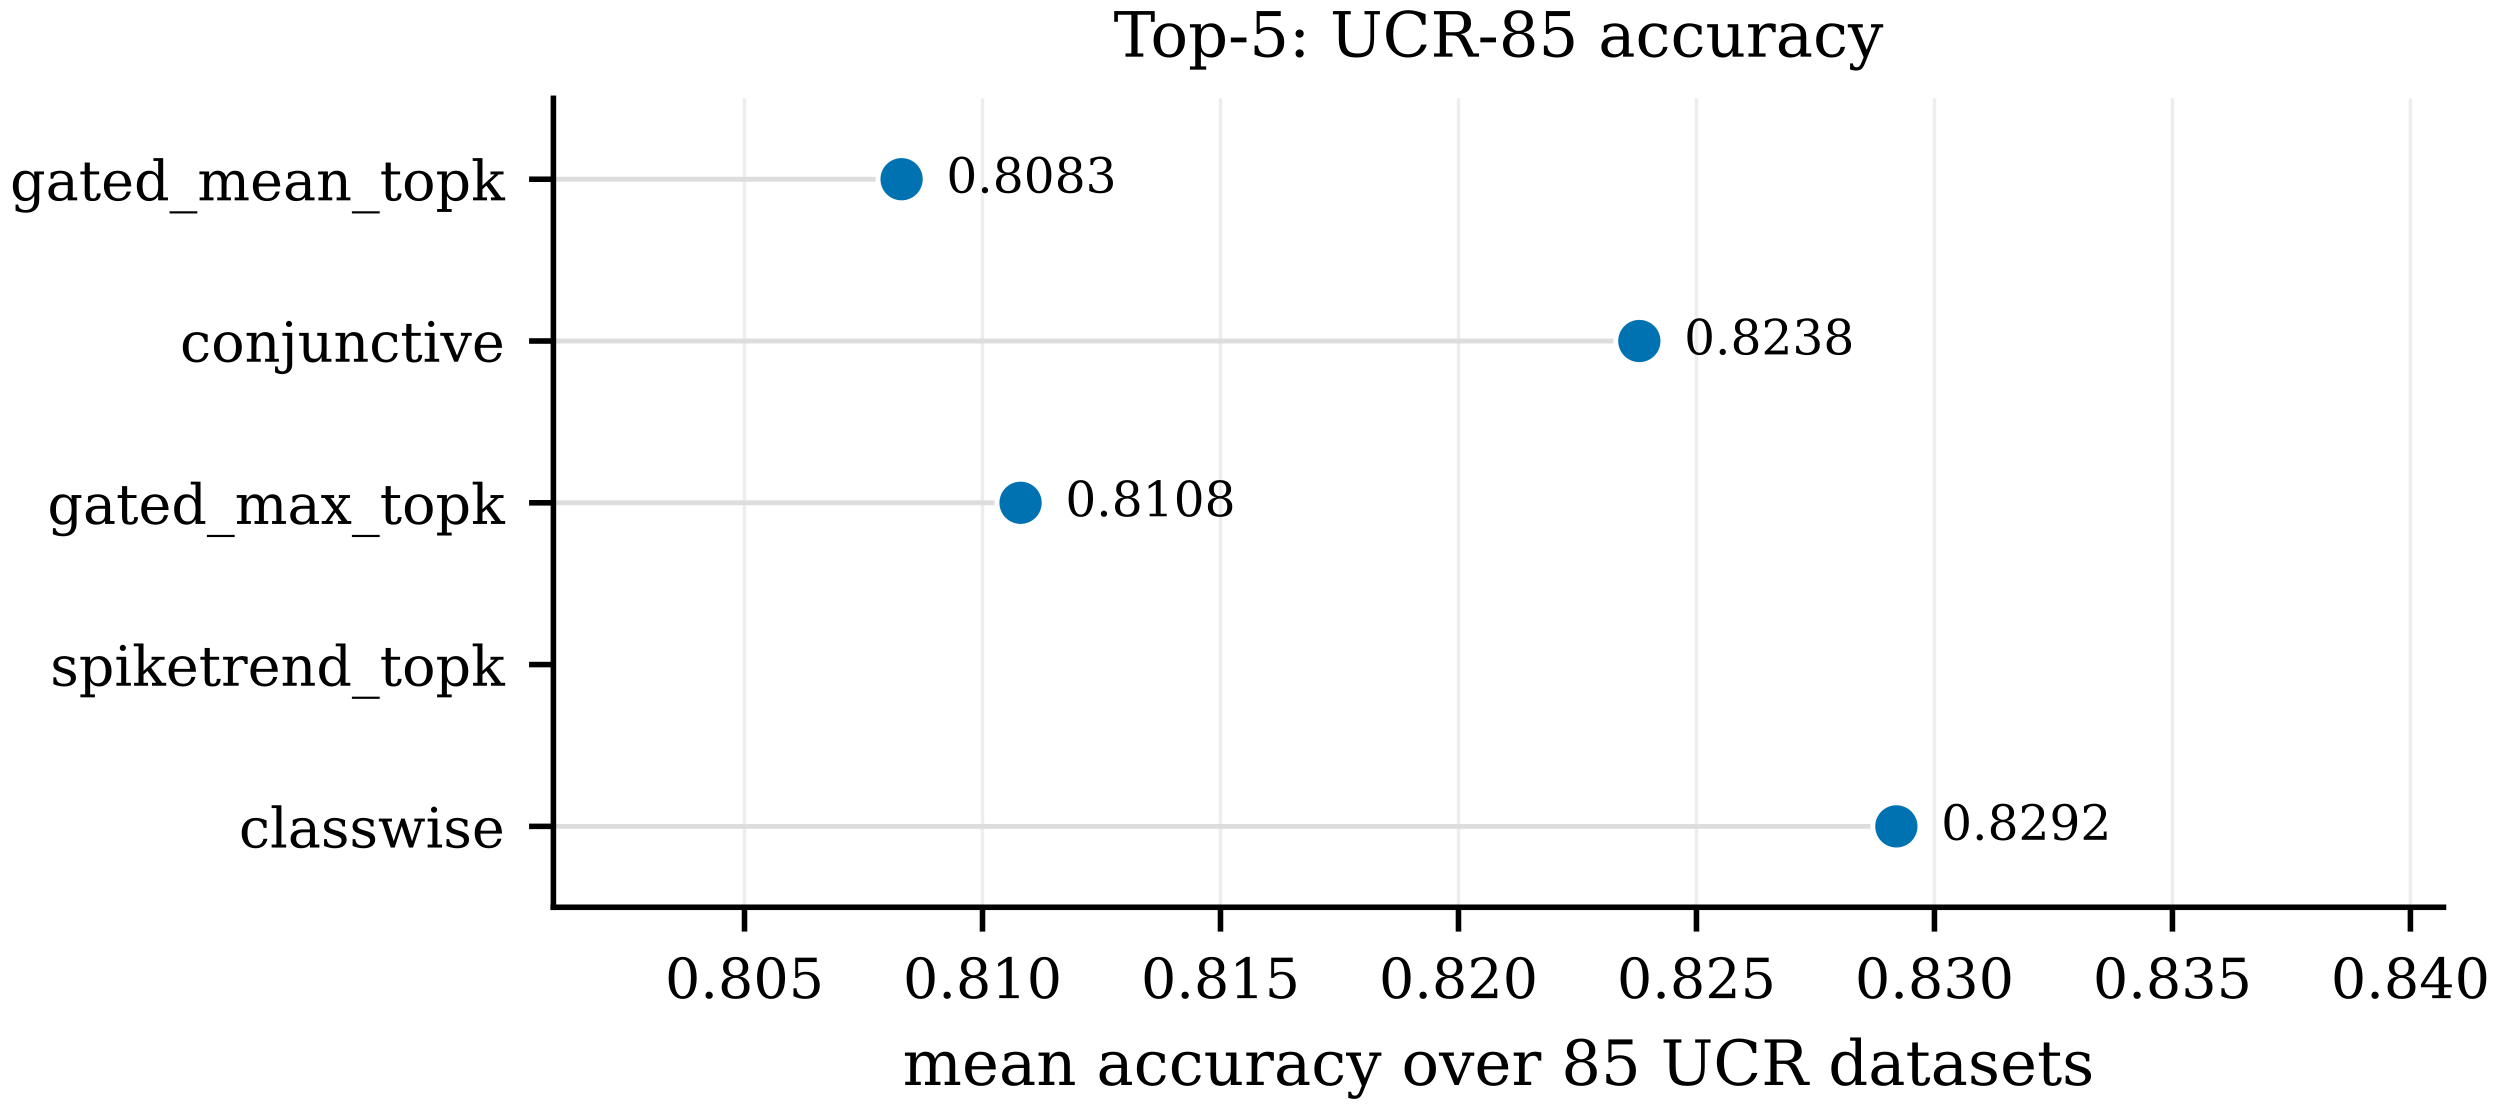
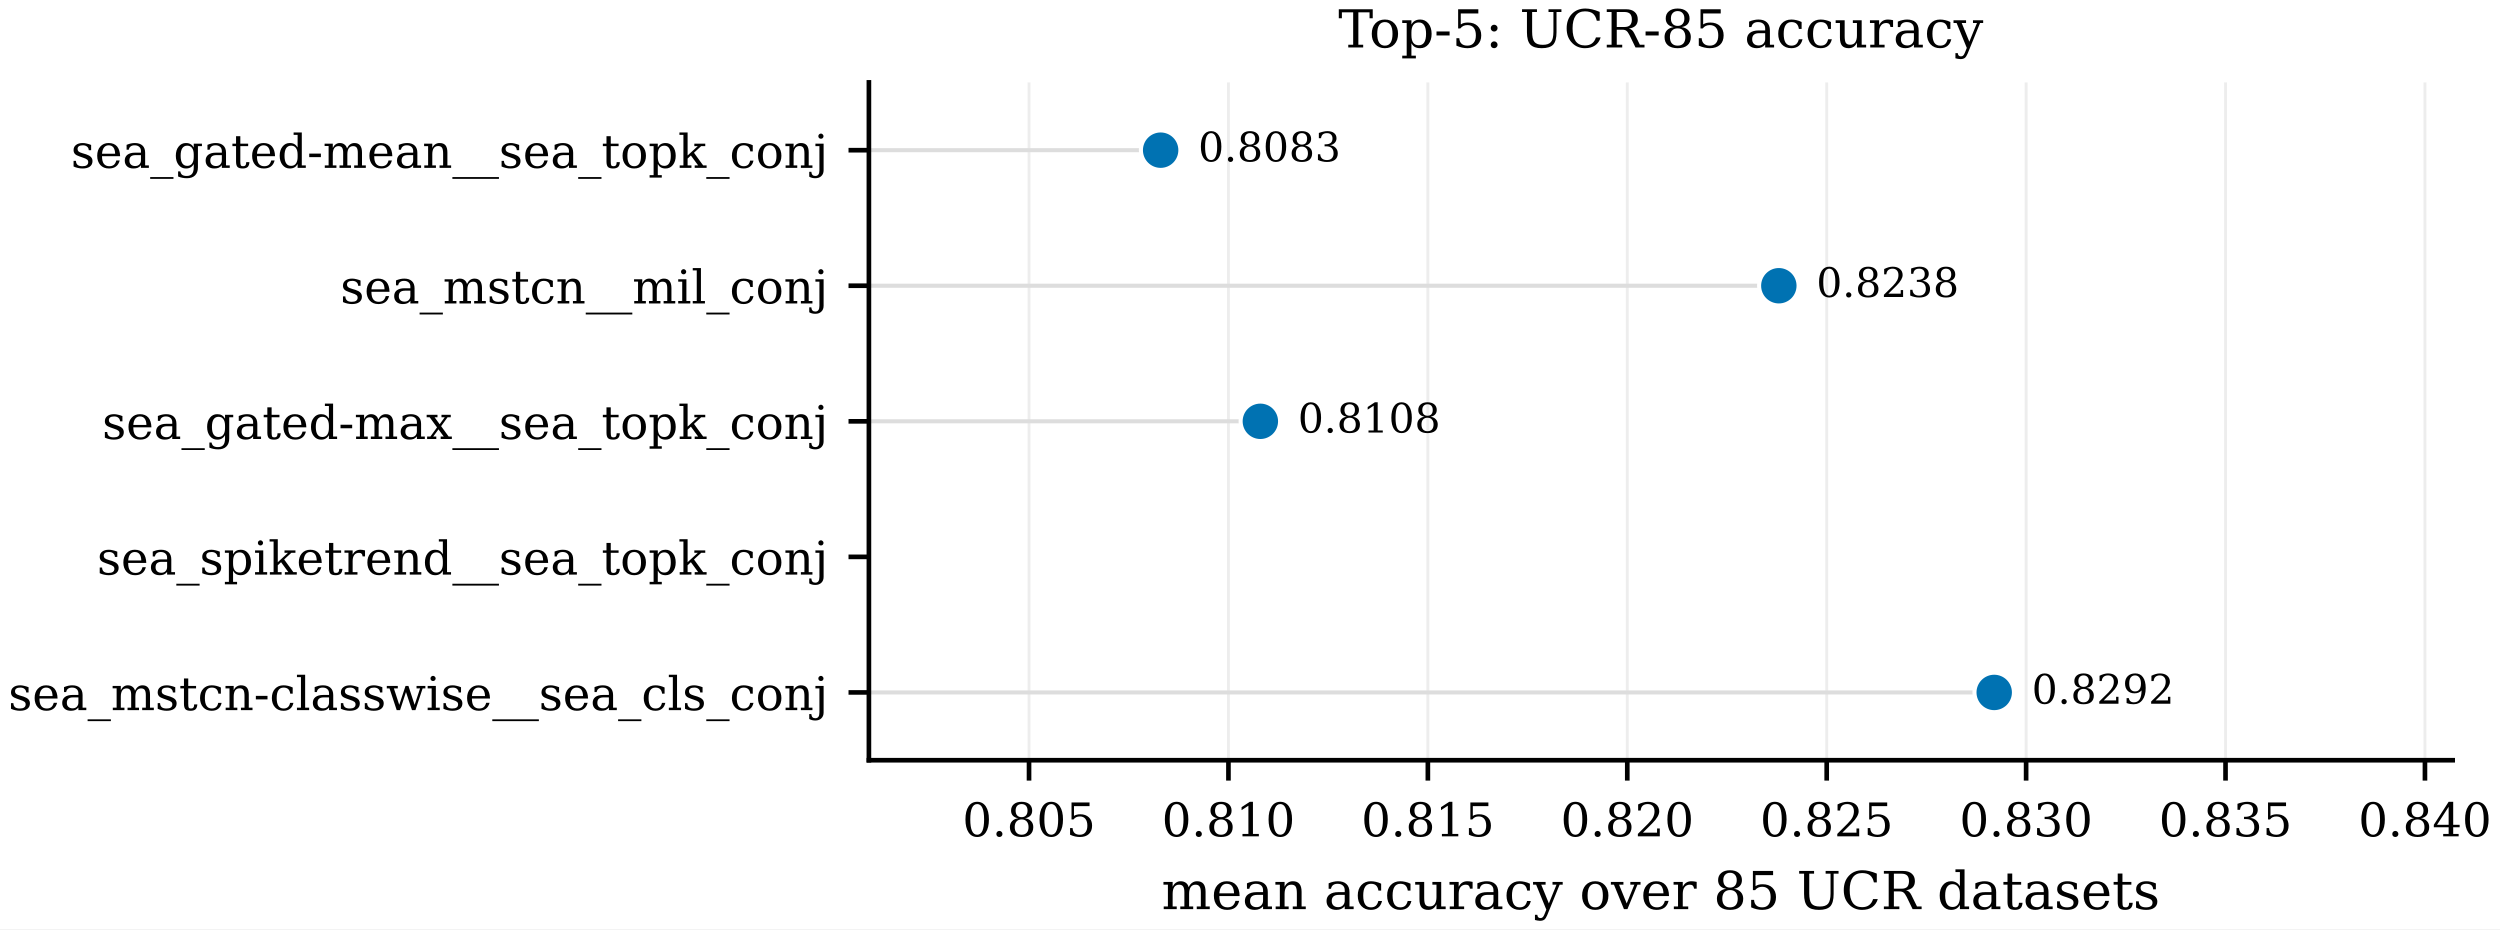
- <svg xmlns="http://www.w3.org/2000/svg" xmlns:xlink="http://www.w3.org/1999/xlink" width="359.802pt" height="159.595pt" viewBox="0 0 359.802 159.595" version="1.1">
+ <svg xmlns="http://www.w3.org/2000/svg" xmlns:xlink="http://www.w3.org/1999/xlink" width="429.395pt" height="159.595pt" viewBox="0 0 429.395 159.595" version="1.1">
  <defs>
    <style type="text/css">*{stroke-linejoin: round; stroke-linecap: butt}</style>
  </defs>
  <g id="figure_1">
    <g id="patch_1">
-       <path d="M 0 159.595  L 359.802 159.595  L 359.802 0  L 0 0  z " style="fill: #ffffff" />
+       <path d="M 0 159.595  L 429.395 159.595  L 429.395 0  L 0 0  z " style="fill: #ffffff" />
    </g>
    <g id="axes_1">
      <g id="patch_2">
-         <path d="M 79.646 130.575  L 351.671 130.575  L 351.671 14.151  L 79.646 14.151  z " style="fill: #ffffff" />
+         <path d="M 149.24 130.575  L 421.265 130.575  L 421.265 14.151  L 149.24 14.151  z " style="fill: #ffffff" />
      </g>
      <g id="matplotlib.axis_1">
        <g id="xtick_1">
          <g id="line2d_1">
-             <path d="M 107.15 130.575  L 107.15 14.151  " clip-path="url(#p02801a3a7f)" style="fill: none; stroke: #cccccc; stroke-opacity: 0.35; stroke-width: 0.5; stroke-linecap: square" />
+             <path d="M 176.744 130.575  L 176.744 14.151  " clip-path="url(#pbf44ce5fc9)" style="fill: none; stroke: #cccccc; stroke-opacity: 0.35; stroke-width: 0.5; stroke-linecap: square" />
          </g>
          <g id="line2d_2">
            <defs>
-               <path id="m9224bcb3ad" d="M 0 0  L 0 3.5  " style="stroke: #000000; stroke-width: 0.8" />
+               <path id="m31cc7d1019" d="M 0 0  L 0 3.5  " style="stroke: #000000; stroke-width: 0.8" />
            </defs>
            <g>
-               <use xlink:href="#m9224bcb3ad" x="107.15" y="130.575" style="stroke: #000000; stroke-width: 0.8" />
+               <use xlink:href="#m31cc7d1019" x="176.744" y="130.575" style="stroke: #000000; stroke-width: 0.8" />
            </g>
          </g>
          <g id="text_1">
-             <text style="font: 8px 'DejaVu Serif', 'Times New Roman', 'Times', 'Computer Modern Roman', serif; text-anchor: middle" x="107.15" y="143.653" transform="rotate(-0 107.1502 143.6534)">0.805</text>
+             <text style="font: 8px 'DejaVu Serif', 'Times New Roman', 'Times', 'Computer Modern Roman', serif; text-anchor: middle" x="176.744" y="143.653" transform="rotate(-0 176.7439 143.6534)">0.805</text>
          </g>
        </g>
        <g id="xtick_2">
          <g id="line2d_3">
-             <path d="M 141.402 130.575  L 141.402 14.151  " clip-path="url(#p02801a3a7f)" style="fill: none; stroke: #cccccc; stroke-opacity: 0.35; stroke-width: 0.5; stroke-linecap: square" />
+             <path d="M 210.995 130.575  L 210.995 14.151  " clip-path="url(#pbf44ce5fc9)" style="fill: none; stroke: #cccccc; stroke-opacity: 0.35; stroke-width: 0.5; stroke-linecap: square" />
          </g>
          <g id="line2d_4">
            <g>
-               <use xlink:href="#m9224bcb3ad" x="141.402" y="130.575" style="stroke: #000000; stroke-width: 0.8" />
+               <use xlink:href="#m31cc7d1019" x="210.995" y="130.575" style="stroke: #000000; stroke-width: 0.8" />
            </g>
          </g>
          <g id="text_2">
-             <text style="font: 8px 'DejaVu Serif', 'Times New Roman', 'Times', 'Computer Modern Roman', serif; text-anchor: middle" x="141.402" y="143.653" transform="rotate(-0 141.4016 143.6534)">0.810</text>
+             <text style="font: 8px 'DejaVu Serif', 'Times New Roman', 'Times', 'Computer Modern Roman', serif; text-anchor: middle" x="210.995" y="143.653" transform="rotate(-0 210.9954 143.6534)">0.810</text>
          </g>
        </g>
        <g id="xtick_3">
          <g id="line2d_5">
-             <path d="M 175.653 130.575  L 175.653 14.151  " clip-path="url(#p02801a3a7f)" style="fill: none; stroke: #cccccc; stroke-opacity: 0.35; stroke-width: 0.5; stroke-linecap: square" />
+             <path d="M 245.247 130.575  L 245.247 14.151  " clip-path="url(#pbf44ce5fc9)" style="fill: none; stroke: #cccccc; stroke-opacity: 0.35; stroke-width: 0.5; stroke-linecap: square" />
          </g>
          <g id="line2d_6">
            <g>
-               <use xlink:href="#m9224bcb3ad" x="175.653" y="130.575" style="stroke: #000000; stroke-width: 0.8" />
+               <use xlink:href="#m31cc7d1019" x="245.247" y="130.575" style="stroke: #000000; stroke-width: 0.8" />
            </g>
          </g>
          <g id="text_3">
-             <text style="font: 8px 'DejaVu Serif', 'Times New Roman', 'Times', 'Computer Modern Roman', serif; text-anchor: middle" x="175.653" y="143.653" transform="rotate(-0 175.6531 143.6534)">0.815</text>
+             <text style="font: 8px 'DejaVu Serif', 'Times New Roman', 'Times', 'Computer Modern Roman', serif; text-anchor: middle" x="245.247" y="143.653" transform="rotate(-0 245.2468 143.6534)">0.815</text>
          </g>
        </g>
        <g id="xtick_4">
          <g id="line2d_7">
-             <path d="M 209.905 130.575  L 209.905 14.151  " clip-path="url(#p02801a3a7f)" style="fill: none; stroke: #cccccc; stroke-opacity: 0.35; stroke-width: 0.5; stroke-linecap: square" />
+             <path d="M 279.498 130.575  L 279.498 14.151  " clip-path="url(#pbf44ce5fc9)" style="fill: none; stroke: #cccccc; stroke-opacity: 0.35; stroke-width: 0.5; stroke-linecap: square" />
          </g>
          <g id="line2d_8">
            <g>
-               <use xlink:href="#m9224bcb3ad" x="209.905" y="130.575" style="stroke: #000000; stroke-width: 0.8" />
+               <use xlink:href="#m31cc7d1019" x="279.498" y="130.575" style="stroke: #000000; stroke-width: 0.8" />
            </g>
          </g>
          <g id="text_4">
-             <text style="font: 8px 'DejaVu Serif', 'Times New Roman', 'Times', 'Computer Modern Roman', serif; text-anchor: middle" x="209.905" y="143.653" transform="rotate(-0 209.9045 143.6534)">0.820</text>
+             <text style="font: 8px 'DejaVu Serif', 'Times New Roman', 'Times', 'Computer Modern Roman', serif; text-anchor: middle" x="279.498" y="143.653" transform="rotate(-0 279.4983 143.6534)">0.820</text>
          </g>
        </g>
        <g id="xtick_5">
          <g id="line2d_9">
-             <path d="M 244.156 130.575  L 244.156 14.151  " clip-path="url(#p02801a3a7f)" style="fill: none; stroke: #cccccc; stroke-opacity: 0.35; stroke-width: 0.5; stroke-linecap: square" />
+             <path d="M 313.75 130.575  L 313.75 14.151  " clip-path="url(#pbf44ce5fc9)" style="fill: none; stroke: #cccccc; stroke-opacity: 0.35; stroke-width: 0.5; stroke-linecap: square" />
          </g>
          <g id="line2d_10">
            <g>
-               <use xlink:href="#m9224bcb3ad" x="244.156" y="130.575" style="stroke: #000000; stroke-width: 0.8" />
+               <use xlink:href="#m31cc7d1019" x="313.75" y="130.575" style="stroke: #000000; stroke-width: 0.8" />
            </g>
          </g>
          <g id="text_5">
-             <text style="font: 8px 'DejaVu Serif', 'Times New Roman', 'Times', 'Computer Modern Roman', serif; text-anchor: middle" x="244.156" y="143.653" transform="rotate(-0 244.156 143.6534)">0.825</text>
+             <text style="font: 8px 'DejaVu Serif', 'Times New Roman', 'Times', 'Computer Modern Roman', serif; text-anchor: middle" x="313.75" y="143.653" transform="rotate(-0 313.7497 143.6534)">0.825</text>
          </g>
        </g>
        <g id="xtick_6">
          <g id="line2d_11">
-             <path d="M 278.407 130.575  L 278.407 14.151  " clip-path="url(#p02801a3a7f)" style="fill: none; stroke: #cccccc; stroke-opacity: 0.35; stroke-width: 0.5; stroke-linecap: square" />
+             <path d="M 348.001 130.575  L 348.001 14.151  " clip-path="url(#pbf44ce5fc9)" style="fill: none; stroke: #cccccc; stroke-opacity: 0.35; stroke-width: 0.5; stroke-linecap: square" />
          </g>
          <g id="line2d_12">
            <g>
-               <use xlink:href="#m9224bcb3ad" x="278.407" y="130.575" style="stroke: #000000; stroke-width: 0.8" />
+               <use xlink:href="#m31cc7d1019" x="348.001" y="130.575" style="stroke: #000000; stroke-width: 0.8" />
            </g>
          </g>
          <g id="text_6">
-             <text style="font: 8px 'DejaVu Serif', 'Times New Roman', 'Times', 'Computer Modern Roman', serif; text-anchor: middle" x="278.407" y="143.653" transform="rotate(-0 278.4074 143.6534)">0.830</text>
+             <text style="font: 8px 'DejaVu Serif', 'Times New Roman', 'Times', 'Computer Modern Roman', serif; text-anchor: middle" x="348.001" y="143.653" transform="rotate(-0 348.0012 143.6534)">0.830</text>
          </g>
        </g>
        <g id="xtick_7">
          <g id="line2d_13">
-             <path d="M 312.659 130.575  L 312.659 14.151  " clip-path="url(#p02801a3a7f)" style="fill: none; stroke: #cccccc; stroke-opacity: 0.35; stroke-width: 0.5; stroke-linecap: square" />
+             <path d="M 382.253 130.575  L 382.253 14.151  " clip-path="url(#pbf44ce5fc9)" style="fill: none; stroke: #cccccc; stroke-opacity: 0.35; stroke-width: 0.5; stroke-linecap: square" />
          </g>
          <g id="line2d_14">
            <g>
-               <use xlink:href="#m9224bcb3ad" x="312.659" y="130.575" style="stroke: #000000; stroke-width: 0.8" />
+               <use xlink:href="#m31cc7d1019" x="382.253" y="130.575" style="stroke: #000000; stroke-width: 0.8" />
            </g>
          </g>
          <g id="text_7">
-             <text style="font: 8px 'DejaVu Serif', 'Times New Roman', 'Times', 'Computer Modern Roman', serif; text-anchor: middle" x="312.659" y="143.653" transform="rotate(-0 312.6589 143.6534)">0.835</text>
+             <text style="font: 8px 'DejaVu Serif', 'Times New Roman', 'Times', 'Computer Modern Roman', serif; text-anchor: middle" x="382.253" y="143.653" transform="rotate(-0 382.2526 143.6534)">0.835</text>
          </g>
        </g>
        <g id="xtick_8">
          <g id="line2d_15">
-             <path d="M 346.91 130.575  L 346.91 14.151  " clip-path="url(#p02801a3a7f)" style="fill: none; stroke: #cccccc; stroke-opacity: 0.35; stroke-width: 0.5; stroke-linecap: square" />
+             <path d="M 416.504 130.575  L 416.504 14.151  " clip-path="url(#pbf44ce5fc9)" style="fill: none; stroke: #cccccc; stroke-opacity: 0.35; stroke-width: 0.5; stroke-linecap: square" />
          </g>
          <g id="line2d_16">
            <g>
-               <use xlink:href="#m9224bcb3ad" x="346.91" y="130.575" style="stroke: #000000; stroke-width: 0.8" />
+               <use xlink:href="#m31cc7d1019" x="416.504" y="130.575" style="stroke: #000000; stroke-width: 0.8" />
            </g>
          </g>
          <g id="text_8">
-             <text style="font: 8px 'DejaVu Serif', 'Times New Roman', 'Times', 'Computer Modern Roman', serif; text-anchor: middle" x="346.91" y="143.653" transform="rotate(-0 346.9103 143.6534)">0.840</text>
+             <text style="font: 8px 'DejaVu Serif', 'Times New Roman', 'Times', 'Computer Modern Roman', serif; text-anchor: middle" x="416.504" y="143.653" transform="rotate(-0 416.504 143.6534)">0.840</text>
          </g>
        </g>
        <g id="text_9">
-           <text style="font: 9px 'DejaVu Serif', 'Times New Roman', 'Times', 'Computer Modern Roman', serif; text-anchor: middle" x="215.659" y="156.156" transform="rotate(-0 215.6587 156.1557)">mean accuracy over 85 UCR datasets</text>
+           <text style="font: 9px 'DejaVu Serif', 'Times New Roman', 'Times', 'Computer Modern Roman', serif; text-anchor: middle" x="285.252" y="156.156" transform="rotate(-0 285.2525 156.1557)">mean accuracy over 85 UCR datasets</text>
        </g>
      </g>
      <g id="matplotlib.axis_2">
        <g id="ytick_1">
          <g id="line2d_17">
            <defs>
-               <path id="m7356f7195a" d="M 0 0  L -3.5 0  " style="stroke: #000000; stroke-width: 0.8" />
+               <path id="ma0e1688446" d="M 0 0  L -3.5 0  " style="stroke: #000000; stroke-width: 0.8" />
            </defs>
            <g>
-               <use xlink:href="#m7356f7195a" x="79.646" y="25.793" style="stroke: #000000; stroke-width: 0.8" />
+               <use xlink:href="#ma0e1688446" x="149.24" y="25.793" style="stroke: #000000; stroke-width: 0.8" />
            </g>
          </g>
          <g id="text_10">
-             <text style="font: 8px 'DejaVu Serif', 'Times New Roman', 'Times', 'Computer Modern Roman', serif; text-anchor: end" x="72.646" y="28.832" transform="rotate(-0 72.64625 28.8324)">gated_mean_topk</text>
+             <text style="font: 8px 'DejaVu Serif', 'Times New Roman', 'Times', 'Computer Modern Roman', serif; text-anchor: end" x="142.24" y="28.832" transform="rotate(-0 142.24 28.8324)">sea_gated-mean__sea_topk_conj</text>
          </g>
        </g>
        <g id="ytick_2">
          <g id="line2d_18">
            <g>
-               <use xlink:href="#m7356f7195a" x="79.646" y="49.078" style="stroke: #000000; stroke-width: 0.8" />
+               <use xlink:href="#ma0e1688446" x="149.24" y="49.078" style="stroke: #000000; stroke-width: 0.8" />
            </g>
          </g>
          <g id="text_11">
-             <text style="font: 8px 'DejaVu Serif', 'Times New Roman', 'Times', 'Computer Modern Roman', serif; text-anchor: end" x="72.646" y="52.06" transform="rotate(-0 72.64625 52.06032)">conjunctive</text>
+             <text style="font: 8px 'DejaVu Serif', 'Times New Roman', 'Times', 'Computer Modern Roman', serif; text-anchor: end" x="142.24" y="52.117" transform="rotate(-0 142.24 52.1172)">sea_mstcn__mil_conj</text>
          </g>
        </g>
        <g id="ytick_3">
          <g id="line2d_19">
            <g>
-               <use xlink:href="#m7356f7195a" x="79.646" y="72.363" style="stroke: #000000; stroke-width: 0.8" />
+               <use xlink:href="#ma0e1688446" x="149.24" y="72.363" style="stroke: #000000; stroke-width: 0.8" />
            </g>
          </g>
          <g id="text_12">
-             <text style="font: 8px 'DejaVu Serif', 'Times New Roman', 'Times', 'Computer Modern Roman', serif; text-anchor: end" x="72.646" y="75.402" transform="rotate(-0 72.64625 75.402)">gated_max_topk</text>
+             <text style="font: 8px 'DejaVu Serif', 'Times New Roman', 'Times', 'Computer Modern Roman', serif; text-anchor: end" x="142.24" y="75.402" transform="rotate(-0 142.24 75.402)">sea_gated-max__sea_topk_conj</text>
          </g>
        </g>
        <g id="ytick_4">
          <g id="line2d_20">
            <g>
-               <use xlink:href="#m7356f7195a" x="79.646" y="95.647" style="stroke: #000000; stroke-width: 0.8" />
+               <use xlink:href="#ma0e1688446" x="149.24" y="95.647" style="stroke: #000000; stroke-width: 0.8" />
            </g>
          </g>
          <g id="text_13">
-             <text style="font: 8px 'DejaVu Serif', 'Times New Roman', 'Times', 'Computer Modern Roman', serif; text-anchor: end" x="72.646" y="98.687" transform="rotate(-0 72.64625 98.6868)">spiketrend_topk</text>
+             <text style="font: 8px 'DejaVu Serif', 'Times New Roman', 'Times', 'Computer Modern Roman', serif; text-anchor: end" x="142.24" y="98.687" transform="rotate(-0 142.24 98.6868)">sea_spiketrend__sea_topk_conj</text>
          </g>
        </g>
        <g id="ytick_5">
          <g id="line2d_21">
            <g>
-               <use xlink:href="#m7356f7195a" x="79.646" y="118.932" style="stroke: #000000; stroke-width: 0.8" />
+               <use xlink:href="#ma0e1688446" x="149.24" y="118.932" style="stroke: #000000; stroke-width: 0.8" />
            </g>
          </g>
          <g id="text_14">
-             <text style="font: 8px 'DejaVu Serif', 'Times New Roman', 'Times', 'Computer Modern Roman', serif; text-anchor: end" x="72.646" y="121.972" transform="rotate(-0 72.64625 121.9716)">classwise</text>
+             <text style="font: 8px 'DejaVu Serif', 'Times New Roman', 'Times', 'Computer Modern Roman', serif; text-anchor: end" x="142.24" y="121.972" transform="rotate(-0 142.24 121.9716)">sea_mstcn-classwise__sea_cls_conj</text>
          </g>
        </g>
      </g>
      <g id="line2d_22">
-         <path d="M 79.646 25.793  L 129.756 25.793  " clip-path="url(#p02801a3a7f)" style="fill: none; stroke: #dddddd; stroke-width: 0.7; stroke-linecap: square" />
+         <path d="M 149.24 25.793  L 199.35 25.793  " clip-path="url(#pbf44ce5fc9)" style="fill: none; stroke: #dddddd; stroke-width: 0.7; stroke-linecap: square" />
      </g>
      <g id="line2d_23">
-         <path d="M 79.646 49.078  L 235.936 49.078  " clip-path="url(#p02801a3a7f)" style="fill: none; stroke: #dddddd; stroke-width: 0.7; stroke-linecap: square" />
+         <path d="M 149.24 49.078  L 305.529 49.078  " clip-path="url(#pbf44ce5fc9)" style="fill: none; stroke: #dddddd; stroke-width: 0.7; stroke-linecap: square" />
      </g>
      <g id="line2d_24">
-         <path d="M 79.646 72.363  L 146.882 72.363  " clip-path="url(#p02801a3a7f)" style="fill: none; stroke: #dddddd; stroke-width: 0.7; stroke-linecap: square" />
+         <path d="M 149.24 72.363  L 216.476 72.363  " clip-path="url(#pbf44ce5fc9)" style="fill: none; stroke: #dddddd; stroke-width: 0.7; stroke-linecap: square" />
      </g>
      <g id="line2d_25">
-         <path d="M 79.646 118.932  L 272.927 118.932  " clip-path="url(#p02801a3a7f)" style="fill: none; stroke: #dddddd; stroke-width: 0.7; stroke-linecap: square" />
+         <path d="M 149.24 118.932  L 342.521 118.932  " clip-path="url(#pbf44ce5fc9)" style="fill: none; stroke: #dddddd; stroke-width: 0.7; stroke-linecap: square" />
      </g>
      <g id="patch_3">
-         <path d="M 79.646 130.575  L 79.646 14.151  " style="fill: none; stroke: #000000; stroke-width: 0.8; stroke-linejoin: miter; stroke-linecap: square" />
+         <path d="M 149.24 130.575  L 149.24 14.151  " style="fill: none; stroke: #000000; stroke-width: 0.8; stroke-linejoin: miter; stroke-linecap: square" />
      </g>
      <g id="patch_4">
-         <path d="M 79.646 130.575  L 351.671 130.575  " style="fill: none; stroke: #000000; stroke-width: 0.8; stroke-linejoin: miter; stroke-linecap: square" />
+         <path d="M 149.24 130.575  L 421.265 130.575  " style="fill: none; stroke: #000000; stroke-width: 0.8; stroke-linejoin: miter; stroke-linecap: square" />
      </g>
      <g id="text_15">
-         <text style="font: 7px 'DejaVu Serif', 'Times New Roman', 'Times', 'Computer Modern Roman', serif; text-anchor: start" x="136.199" y="27.725" transform="rotate(-0 136.1988 27.72459)">0.8083</text>
+         <text style="font: 7px 'DejaVu Serif', 'Times New Roman', 'Times', 'Computer Modern Roman', serif; text-anchor: start" x="205.793" y="27.725" transform="rotate(-0 205.7926 27.72459)">0.8083</text>
      </g>
      <g id="text_16">
-         <text style="font: 7px 'DejaVu Serif', 'Times New Roman', 'Times', 'Computer Modern Roman', serif; text-anchor: start" x="242.378" y="51.009" transform="rotate(-0 242.3783 51.00939)">0.8238</text>
+         <text style="font: 7px 'DejaVu Serif', 'Times New Roman', 'Times', 'Computer Modern Roman', serif; text-anchor: start" x="311.972" y="51.009" transform="rotate(-0 311.9721 51.00939)">0.8238</text>
      </g>
      <g id="text_17">
-         <text style="font: 7px 'DejaVu Serif', 'Times New Roman', 'Times', 'Computer Modern Roman', serif; text-anchor: start" x="153.325" y="74.294" transform="rotate(-0 153.3245 74.29419)">0.8108</text>
+         <text style="font: 7px 'DejaVu Serif', 'Times New Roman', 'Times', 'Computer Modern Roman', serif; text-anchor: start" x="222.918" y="74.294" transform="rotate(-0 222.9183 74.29419)">0.8108</text>
      </g>
      <g id="text_18">
-         <text style="font: 7px 'DejaVu Serif', 'Times New Roman', 'Times', 'Computer Modern Roman', serif; text-anchor: start" x="279.37" y="120.864" transform="rotate(-0 279.3699 120.8638)">0.8292</text>
+         <text style="font: 7px 'DejaVu Serif', 'Times New Roman', 'Times', 'Computer Modern Roman', serif; text-anchor: start" x="348.964" y="120.864" transform="rotate(-0 348.9636 120.8638)">0.8292</text>
      </g>
      <g id="text_19">
-         <text style="font: 9px 'DejaVu Serif', 'Times New Roman', 'Times', 'Computer Modern Roman', serif; text-anchor: middle" x="215.659" y="8.151" transform="rotate(-0 215.6587 8.150625)">Top-5: UCR-85 accuracy</text>
+         <text style="font: 9px 'DejaVu Serif', 'Times New Roman', 'Times', 'Computer Modern Roman', serif; text-anchor: middle" x="285.252" y="8.151" transform="rotate(-0 285.2525 8.150625)">Top-5: UCR-85 accuracy</text>
      </g>
      <g id="PathCollection_1">
        <defs>
-           <path id="C0_0_4bea97b787" d="M 0 3.391  C 0.899 3.391 1.762 3.034 2.398 2.398  C 3.034 1.762 3.391 0.899 3.391 -0  C 3.391 -0.899 3.034 -1.762 2.398 -2.398  C 1.762 -3.034 0.899 -3.391 0 -3.391  C -0.899 -3.391 -1.762 -3.034 -2.398 -2.398  C -3.034 -1.762 -3.391 -0.899 -3.391 0  C -3.391 0.899 -3.034 1.762 -2.398 2.398  C -1.762 3.034 -0.899 3.391 0 3.391  z " />
+           <path id="C0_0_bced2f981c" d="M 0 3.391  C 0.899 3.391 1.762 3.034 2.398 2.398  C 3.034 1.762 3.391 0.899 3.391 -0  C 3.391 -0.899 3.034 -1.762 2.398 -2.398  C 1.762 -3.034 0.899 -3.391 0 -3.391  C -0.899 -3.391 -1.762 -3.034 -2.398 -2.398  C -3.034 -1.762 -3.391 -0.899 -3.391 0  C -3.391 0.899 -3.034 1.762 -2.398 2.398  C -1.762 3.034 -0.899 3.391 0 3.391  z " />
        </defs>
-         <g clip-path="url(#p02801a3a7f)">
-           <use xlink:href="#C0_0_4bea97b787" x="129.756" y="25.793" style="fill: #0072b2; stroke: #ffffff; stroke-width: 0.7" />
-         </g>
-         <g clip-path="url(#p02801a3a7f)">
-           <use xlink:href="#C0_0_4bea97b787" x="235.936" y="49.078" style="fill: #0072b2; stroke: #ffffff; stroke-width: 0.7" />
-         </g>
-         <g clip-path="url(#p02801a3a7f)">
-           <use xlink:href="#C0_0_4bea97b787" x="146.882" y="72.363" style="fill: #0072b2; stroke: #ffffff; stroke-width: 0.7" />
-         </g>
-         <g clip-path="url(#p02801a3a7f)">
-           <use xlink:href="#C0_0_4bea97b787" x="272.927" y="118.932" style="fill: #0072b2; stroke: #ffffff; stroke-width: 0.7" />
+         <g clip-path="url(#pbf44ce5fc9)">
+           <use xlink:href="#C0_0_bced2f981c" x="199.35" y="25.793" style="fill: #0072b2; stroke: #ffffff; stroke-width: 0.7" />
+         </g>
+         <g clip-path="url(#pbf44ce5fc9)">
+           <use xlink:href="#C0_0_bced2f981c" x="305.529" y="49.078" style="fill: #0072b2; stroke: #ffffff; stroke-width: 0.7" />
+         </g>
+         <g clip-path="url(#pbf44ce5fc9)">
+           <use xlink:href="#C0_0_bced2f981c" x="216.476" y="72.363" style="fill: #0072b2; stroke: #ffffff; stroke-width: 0.7" />
+         </g>
+         <g clip-path="url(#pbf44ce5fc9)">
+           <use xlink:href="#C0_0_bced2f981c" x="342.521" y="118.932" style="fill: #0072b2; stroke: #ffffff; stroke-width: 0.7" />
        </g>
      </g>
    </g>
  </g>
  <defs>
-     <clipPath id="p02801a3a7f">
-       <rect x="79.646" y="14.151" width="272.025" height="116.424" />
+     <clipPath id="pbf44ce5fc9">
+       <rect x="149.24" y="14.151" width="272.025" height="116.424" />
    </clipPath>
  </defs>
</svg>
